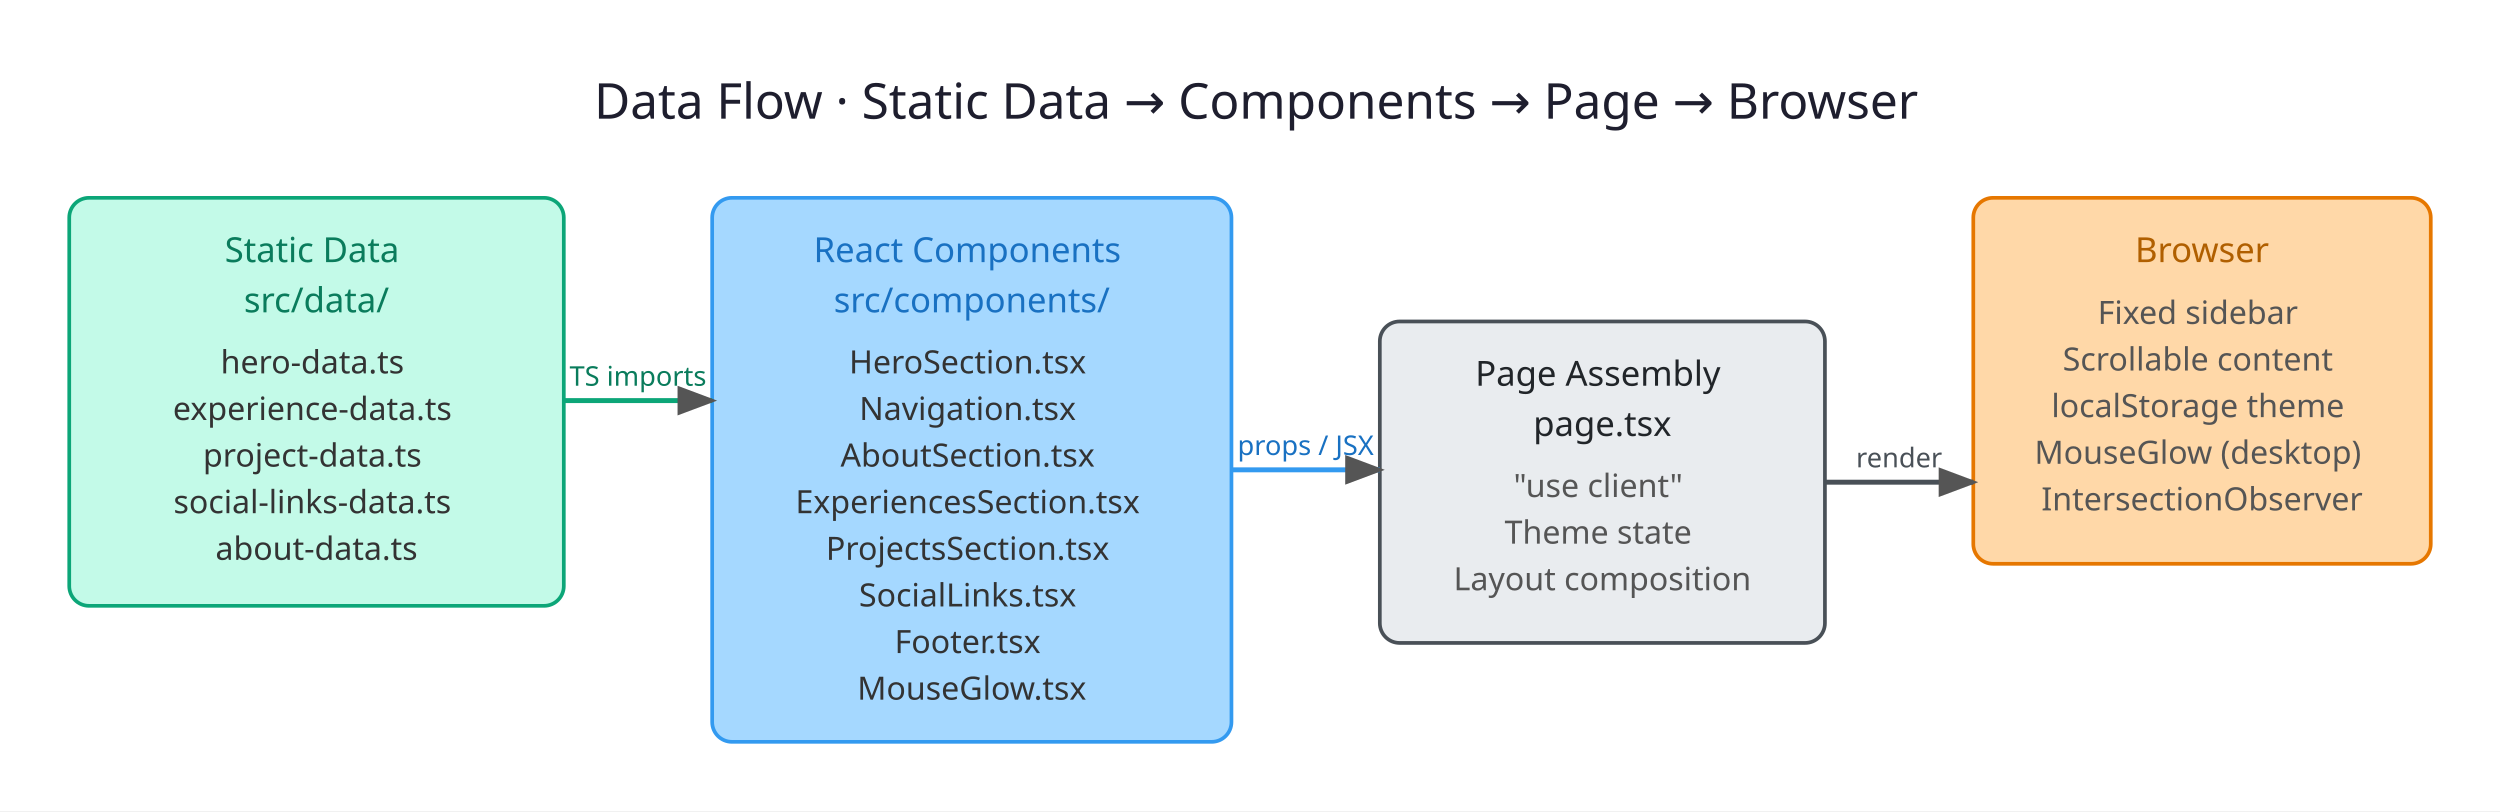
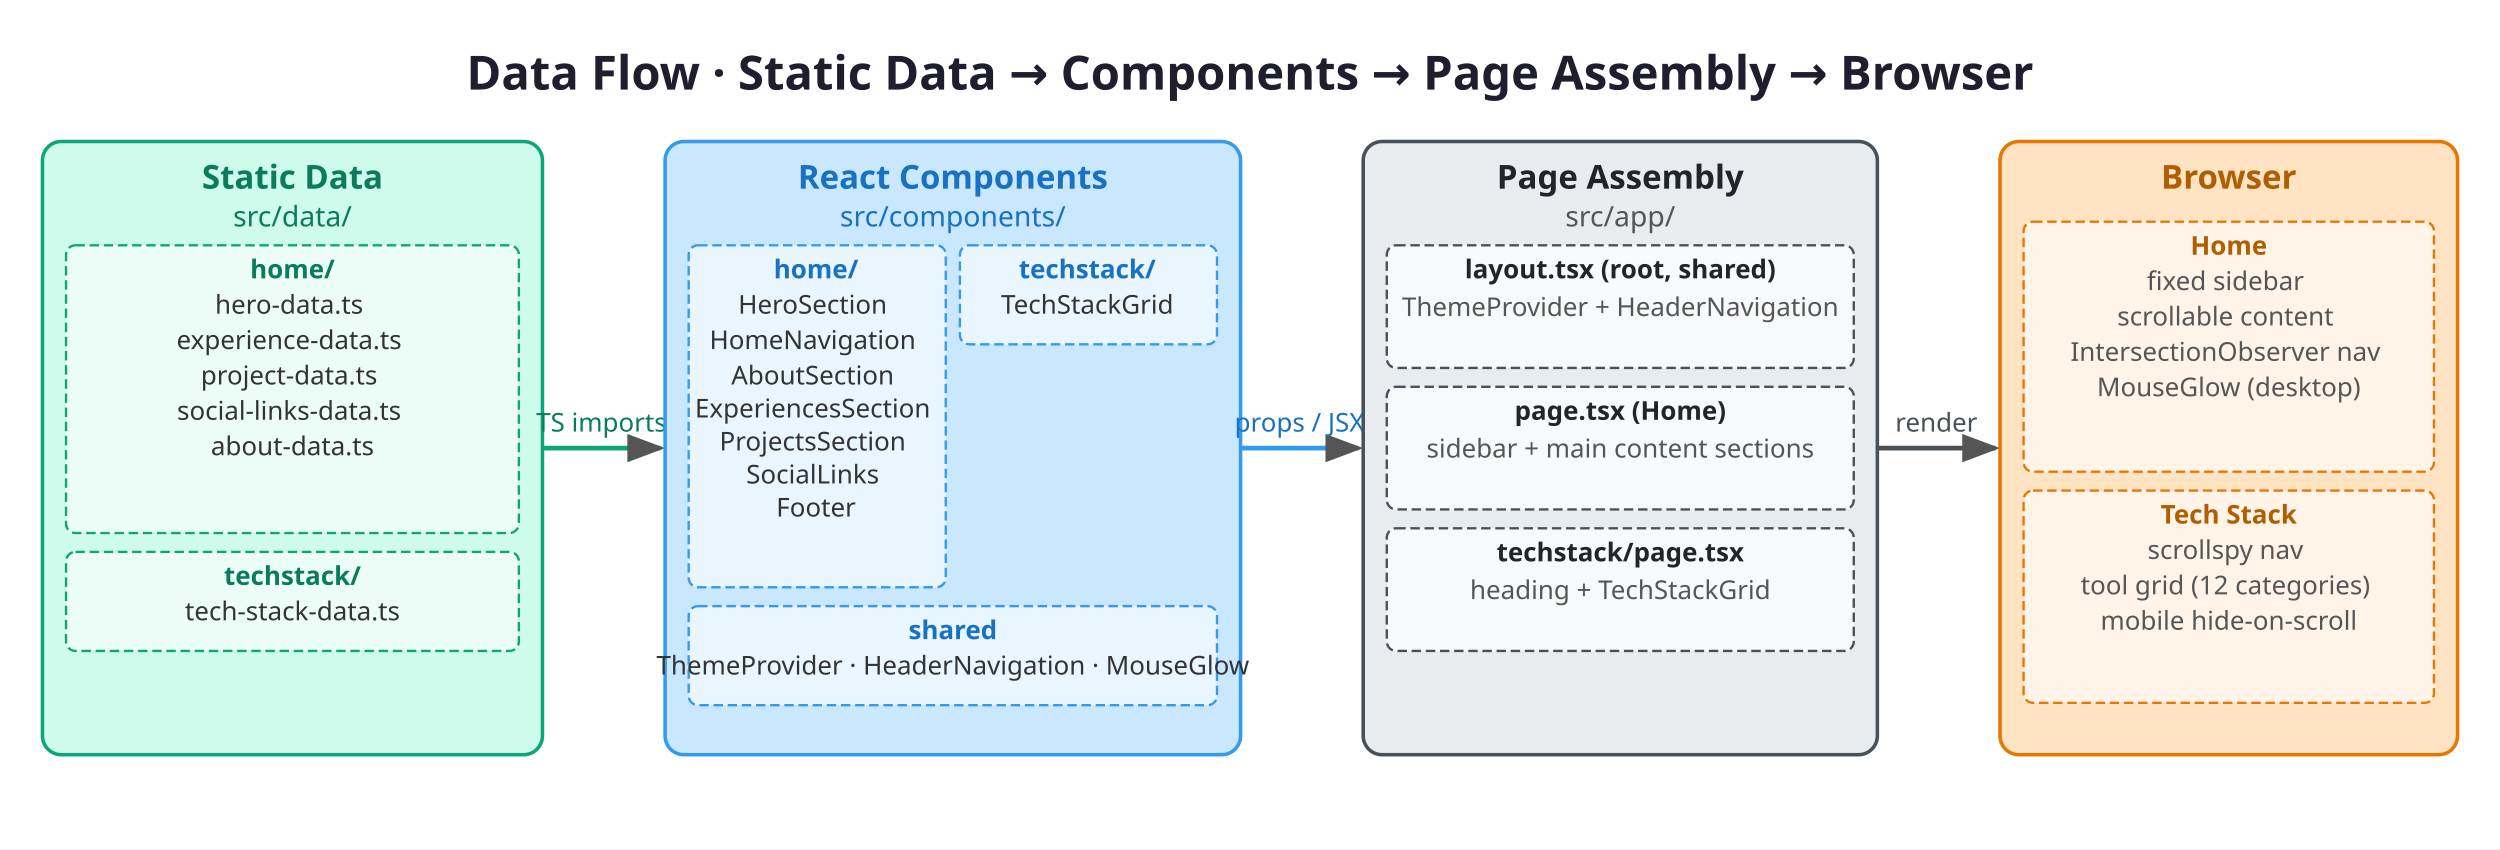
- <svg xmlns="http://www.w3.org/2000/svg" viewBox="0 0 1011 328" width="1011" height="328">
+ <svg xmlns="http://www.w3.org/2000/svg" viewBox="0 0 1060 360" width="1060" height="360">
  <defs>
    <marker id="ah" markerWidth="8" markerHeight="6" refX="7" refY="3" orient="auto">
      <polygon points="0 0,8 3,0 6" fill="#555" />
    </marker>
  </defs>
-   <rect width="1011" height="328" fill="#ffffff" />
-   <rect x="288" y="80" width="210" height="220" rx="8" fill="#a5d8ff" fill-opacity="1" stroke="#339af0" stroke-width="1.5" />
-   <rect x="28" y="80" width="200" height="165" rx="8" fill="#c3fae8" fill-opacity="1" stroke="#0ca678" stroke-width="1.5" />
-   <rect x="798" y="80" width="185" height="148" rx="8" fill="#ffd8a8" fill-opacity="1" stroke="#e67700" stroke-width="1.5" />
-   <rect x="558" y="130" width="180" height="130" rx="8" fill="#e9ecef" fill-opacity="1" stroke="#495057" stroke-width="1.5" />
-   <text text-anchor="middle" fill="#1e1e2e" font-size="20" font-family="system-ui,sans-serif">
-     <tspan x="508" y="48">Data Flow  ·  Static Data → Components → Page → Browser</tspan>
+   <rect width="1060" height="360" fill="#ffffff" />
+   <text text-anchor="middle" fill="#1e1e2e" font-size="20" font-family="system-ui,sans-serif" font-weight="600">
+     <tspan x="530" y="38">Data Flow  ·  Static Data → Components → Page Assembly → Browser</tspan>
  </text>
-   <text text-anchor="middle" fill="#0a7c5c" font-size="14" font-family="system-ui,sans-serif">
-     <tspan x="128" y="106">Static Data</tspan>
-     <tspan x="128" dy="20.3">src/data/</tspan>
+   <rect x="18" y="60" width="212" height="260" rx="8" fill="#c3fae8" fill-opacity="0.8" stroke="#0ca678" stroke-width="1.5" />
+   <text text-anchor="middle" fill="#0a7c5c" font-size="14" font-family="system-ui,sans-serif" font-weight="600">
+     <tspan x="124" y="80">Static Data</tspan>
  </text>
-   <text text-anchor="middle" fill="#333" font-size="13" font-family="system-ui,sans-serif">
-     <tspan x="128" y="151">hero-data.ts</tspan>
-     <tspan x="128" dy="18.85">experience-data.ts</tspan>
-     <tspan x="128" dy="18.85">project-data.ts</tspan>
-     <tspan x="128" dy="18.85">social-links-data.ts</tspan>
-     <tspan x="128" dy="18.85">about-data.ts</tspan>
+   <text text-anchor="middle" fill="#0a7c5c" font-size="12" font-family="system-ui,sans-serif">
+     <tspan x="124" y="96">src/data/</tspan>
  </text>
-   <text text-anchor="middle" fill="#1971c2" font-size="14" font-family="system-ui,sans-serif">
-     <tspan x="393" y="106">React Components</tspan>
-     <tspan x="393" dy="20.3">src/components/</tspan>
+   <rect x="28" y="104" width="192" height="122" rx="4" fill="#ffffff" fill-opacity="0.6" stroke="#0ca678" stroke-width="1" stroke-dasharray="4 2" />
+   <text text-anchor="middle" fill="#0a7c5c" font-size="11" font-family="system-ui,sans-serif" font-weight="600">
+     <tspan x="124" y="118">home/</tspan>
  </text>
-   <text text-anchor="middle" fill="#333" font-size="13" font-family="system-ui,sans-serif">
-     <tspan x="393" y="151">HeroSection.tsx</tspan>
-     <tspan x="393" dy="18.85">Navigation.tsx</tspan>
-     <tspan x="393" dy="18.85">AboutSection.tsx</tspan>
-     <tspan x="393" dy="18.85">ExperiencesSection.tsx</tspan>
-     <tspan x="393" dy="18.85">ProjectsSection.tsx</tspan>
-     <tspan x="393" dy="18.85">SocialLinks.tsx</tspan>
-     <tspan x="393" dy="18.85">Footer.tsx</tspan>
-     <tspan x="393" dy="18.85">MouseGlow.tsx</tspan>
+   <text text-anchor="middle" fill="#333" font-size="11" font-family="system-ui,sans-serif">
+     <tspan x="124" y="133">hero-data.ts</tspan>
+     <tspan x="124" dy="15">experience-data.ts</tspan>
+     <tspan x="124" dy="15">project-data.ts</tspan>
+     <tspan x="124" dy="15">social-links-data.ts</tspan>
+     <tspan x="124" dy="15">about-data.ts</tspan>
  </text>
-   <text text-anchor="middle" fill="#212529" font-size="14" font-family="system-ui,sans-serif">
-     <tspan x="648" y="156">Page Assembly</tspan>
-     <tspan x="648" dy="20.3">page.tsx</tspan>
+   <rect x="28" y="234" width="192" height="42" rx="4" fill="#ffffff" fill-opacity="0.6" stroke="#0ca678" stroke-width="1" stroke-dasharray="4 2" />
+   <text text-anchor="middle" fill="#0a7c5c" font-size="11" font-family="system-ui,sans-serif" font-weight="600">
+     <tspan x="124" y="248">techstack/</tspan>
  </text>
-   <text text-anchor="middle" fill="#555" font-size="13" font-family="system-ui,sans-serif">
-     <tspan x="648" y="201">"use client"</tspan>
-     <tspan x="648" dy="18.85">Theme state</tspan>
-     <tspan x="648" dy="18.85">Layout composition</tspan>
+   <text text-anchor="middle" fill="#333" font-size="11" font-family="system-ui,sans-serif">
+     <tspan x="124" y="263">tech-stack-data.ts</tspan>
  </text>
-   <text text-anchor="middle" fill="#b05f00" font-size="14" font-family="system-ui,sans-serif">
-     <tspan x="890.5" y="106">Browser</tspan>
+   <polyline points="230,190 280,190" fill="none" stroke="#0ca678" stroke-width="2" marker-end="url(#ah)" />
+   <text text-anchor="middle" fill="#0a7c5c" font-size="11" font-family="system-ui,sans-serif">
+     <tspan x="255" y="183">TS imports</tspan>
  </text>
-   <text text-anchor="middle" fill="#555" font-size="13" font-family="system-ui,sans-serif">
-     <tspan x="890.5" y="131">Fixed sidebar</tspan>
-     <tspan x="890.5" dy="18.85">Scrollable content</tspan>
-     <tspan x="890.5" dy="18.85">localStorage theme</tspan>
-     <tspan x="890.5" dy="18.85">MouseGlow (desktop)</tspan>
-     <tspan x="890.5" dy="18.85">IntersectionObserver</tspan>
+   <rect x="282" y="60" width="244" height="260" rx="8" fill="#a5d8ff" fill-opacity="0.6" stroke="#339af0" stroke-width="1.5" />
+   <text text-anchor="middle" fill="#1971c2" font-size="14" font-family="system-ui,sans-serif" font-weight="600">
+     <tspan x="404" y="80">React Components</tspan>
  </text>
-   <text text-anchor="middle" fill="#0a7c5c" font-size="11" font-family="system-ui,sans-serif">
-     <tspan x="258" y="156">TS imports</tspan>
+   <text text-anchor="middle" fill="#1971c2" font-size="12" font-family="system-ui,sans-serif">
+     <tspan x="404" y="96">src/components/</tspan>
  </text>
+   <rect x="292" y="104" width="109" height="145" rx="4" fill="#ffffff" fill-opacity="0.6" stroke="#339af0" stroke-width="1" stroke-dasharray="4 2" />
+   <text text-anchor="middle" fill="#1971c2" font-size="11" font-family="system-ui,sans-serif" font-weight="600">
+     <tspan x="346" y="118">home/</tspan>
+   </text>
+   <text text-anchor="middle" fill="#333" font-size="11" font-family="system-ui,sans-serif">
+     <tspan x="346" y="133">HeroSection</tspan>
+     <tspan x="346" dy="15">HomeNavigation</tspan>
+     <tspan x="346" dy="15">AboutSection</tspan>
+     <tspan x="346" dy="14">ExperiencesSection</tspan>
+     <tspan x="346" dy="14">ProjectsSection</tspan>
+     <tspan x="346" dy="14">SocialLinks</tspan>
+     <tspan x="346" dy="14">Footer</tspan>
+   </text>
+   <rect x="407" y="104" width="109" height="42" rx="4" fill="#ffffff" fill-opacity="0.6" stroke="#339af0" stroke-width="1" stroke-dasharray="4 2" />
+   <text text-anchor="middle" fill="#1971c2" font-size="11" font-family="system-ui,sans-serif" font-weight="600">
+     <tspan x="461" y="118">techstack/</tspan>
+   </text>
+   <text text-anchor="middle" fill="#333" font-size="11" font-family="system-ui,sans-serif">
+     <tspan x="461" y="133">TechStackGrid</tspan>
+   </text>
+   <rect x="292" y="257" width="224" height="42" rx="4" fill="#ffffff" fill-opacity="0.6" stroke="#339af0" stroke-width="1" stroke-dasharray="4 2" />
+   <text text-anchor="middle" fill="#1971c2" font-size="11" font-family="system-ui,sans-serif" font-weight="600">
+     <tspan x="404" y="271">shared</tspan>
+   </text>
+   <text text-anchor="middle" fill="#333" font-size="11" font-family="system-ui,sans-serif">
+     <tspan x="404" y="286">ThemeProvider · HeaderNavigation · MouseGlow</tspan>
+   </text>
+   <polyline points="526,190 576,190" fill="none" stroke="#339af0" stroke-width="2" marker-end="url(#ah)" />
  <text text-anchor="middle" fill="#1971c2" font-size="11" font-family="system-ui,sans-serif">
-     <tspan x="528" y="184">props / JSX</tspan>
+     <tspan x="551" y="183">props / JSX</tspan>
  </text>
+   <rect x="578" y="60" width="218" height="260" rx="8" fill="#e9ecef" fill-opacity="1" stroke="#495057" stroke-width="1.5" />
+   <text text-anchor="middle" fill="#212529" font-size="14" font-family="system-ui,sans-serif" font-weight="600">
+     <tspan x="687" y="80">Page Assembly</tspan>
+   </text>
+   <text text-anchor="middle" fill="#555" font-size="12" font-family="system-ui,sans-serif">
+     <tspan x="687" y="96">src/app/</tspan>
+   </text>
+   <rect x="588" y="104" width="198" height="52" rx="4" fill="#ffffff" fill-opacity="0.7" stroke="#495057" stroke-width="1" stroke-dasharray="4 2" />
+   <text text-anchor="middle" fill="#212529" font-size="11" font-family="system-ui,sans-serif" font-weight="600">
+     <tspan x="687" y="118">layout.tsx  (root, shared)</tspan>
+   </text>
+   <text text-anchor="middle" fill="#555" font-size="11" font-family="system-ui,sans-serif">
+     <tspan x="687" y="134">ThemeProvider + HeaderNavigation</tspan>
+   </text>
+   <rect x="588" y="164" width="198" height="52" rx="4" fill="#ffffff" fill-opacity="0.7" stroke="#495057" stroke-width="1" stroke-dasharray="4 2" />
+   <text text-anchor="middle" fill="#212529" font-size="11" font-family="system-ui,sans-serif" font-weight="600">
+     <tspan x="687" y="178">page.tsx  (Home)</tspan>
+   </text>
+   <text text-anchor="middle" fill="#555" font-size="11" font-family="system-ui,sans-serif">
+     <tspan x="687" y="194">sidebar + main content sections</tspan>
+   </text>
+   <rect x="588" y="224" width="198" height="52" rx="4" fill="#ffffff" fill-opacity="0.7" stroke="#495057" stroke-width="1" stroke-dasharray="4 2" />
+   <text text-anchor="middle" fill="#212529" font-size="11" font-family="system-ui,sans-serif" font-weight="600">
+     <tspan x="687" y="238">techstack/page.tsx</tspan>
+   </text>
+   <text text-anchor="middle" fill="#555" font-size="11" font-family="system-ui,sans-serif">
+     <tspan x="687" y="254">heading + TechStackGrid</tspan>
+   </text>
+   <polyline points="796,190 846,190" fill="none" stroke="#495057" stroke-width="2" marker-end="url(#ah)" />
  <text text-anchor="middle" fill="#495057" font-size="11" font-family="system-ui,sans-serif">
-     <tspan x="768" y="189">render</tspan>
+     <tspan x="821" y="183">render</tspan>
  </text>
-   <polyline points="228,162 288,162" fill="none" stroke="#0ca678" stroke-width="2" marker-end="url(#ah)" />
-   <polyline points="498,190 558,190" fill="none" stroke="#339af0" stroke-width="2" marker-end="url(#ah)" />
-   <polyline points="738,195 798,195" fill="none" stroke="#495057" stroke-width="2" marker-end="url(#ah)" />
+   <rect x="848" y="60" width="194" height="260" rx="8" fill="#ffd8a8" fill-opacity="0.7" stroke="#e67700" stroke-width="1.5" />
+   <text text-anchor="middle" fill="#b05f00" font-size="14" font-family="system-ui,sans-serif" font-weight="600">
+     <tspan x="945" y="80">Browser</tspan>
+   </text>
+   <rect x="858" y="94" width="174" height="106" rx="4" fill="#ffffff" fill-opacity="0.6" stroke="#e67700" stroke-width="1" stroke-dasharray="4 2" />
+   <text text-anchor="middle" fill="#b05f00" font-size="11" font-family="system-ui,sans-serif" font-weight="600">
+     <tspan x="945" y="108">Home</tspan>
+   </text>
+   <text text-anchor="middle" fill="#555" font-size="11" font-family="system-ui,sans-serif">
+     <tspan x="945" y="123">fixed sidebar</tspan>
+     <tspan x="945" dy="15">scrollable content</tspan>
+     <tspan x="945" dy="15">IntersectionObserver nav</tspan>
+     <tspan x="945" dy="15">MouseGlow (desktop)</tspan>
+   </text>
+   <rect x="858" y="208" width="174" height="90" rx="4" fill="#ffffff" fill-opacity="0.6" stroke="#e67700" stroke-width="1" stroke-dasharray="4 2" />
+   <text text-anchor="middle" fill="#b05f00" font-size="11" font-family="system-ui,sans-serif" font-weight="600">
+     <tspan x="945" y="222">Tech Stack</tspan>
+   </text>
+   <text text-anchor="middle" fill="#555" font-size="11" font-family="system-ui,sans-serif">
+     <tspan x="945" y="237">scrollspy nav</tspan>
+     <tspan x="945" dy="15">tool grid (12 categories)</tspan>
+     <tspan x="945" dy="15">mobile hide-on-scroll</tspan>
+   </text>
</svg>
